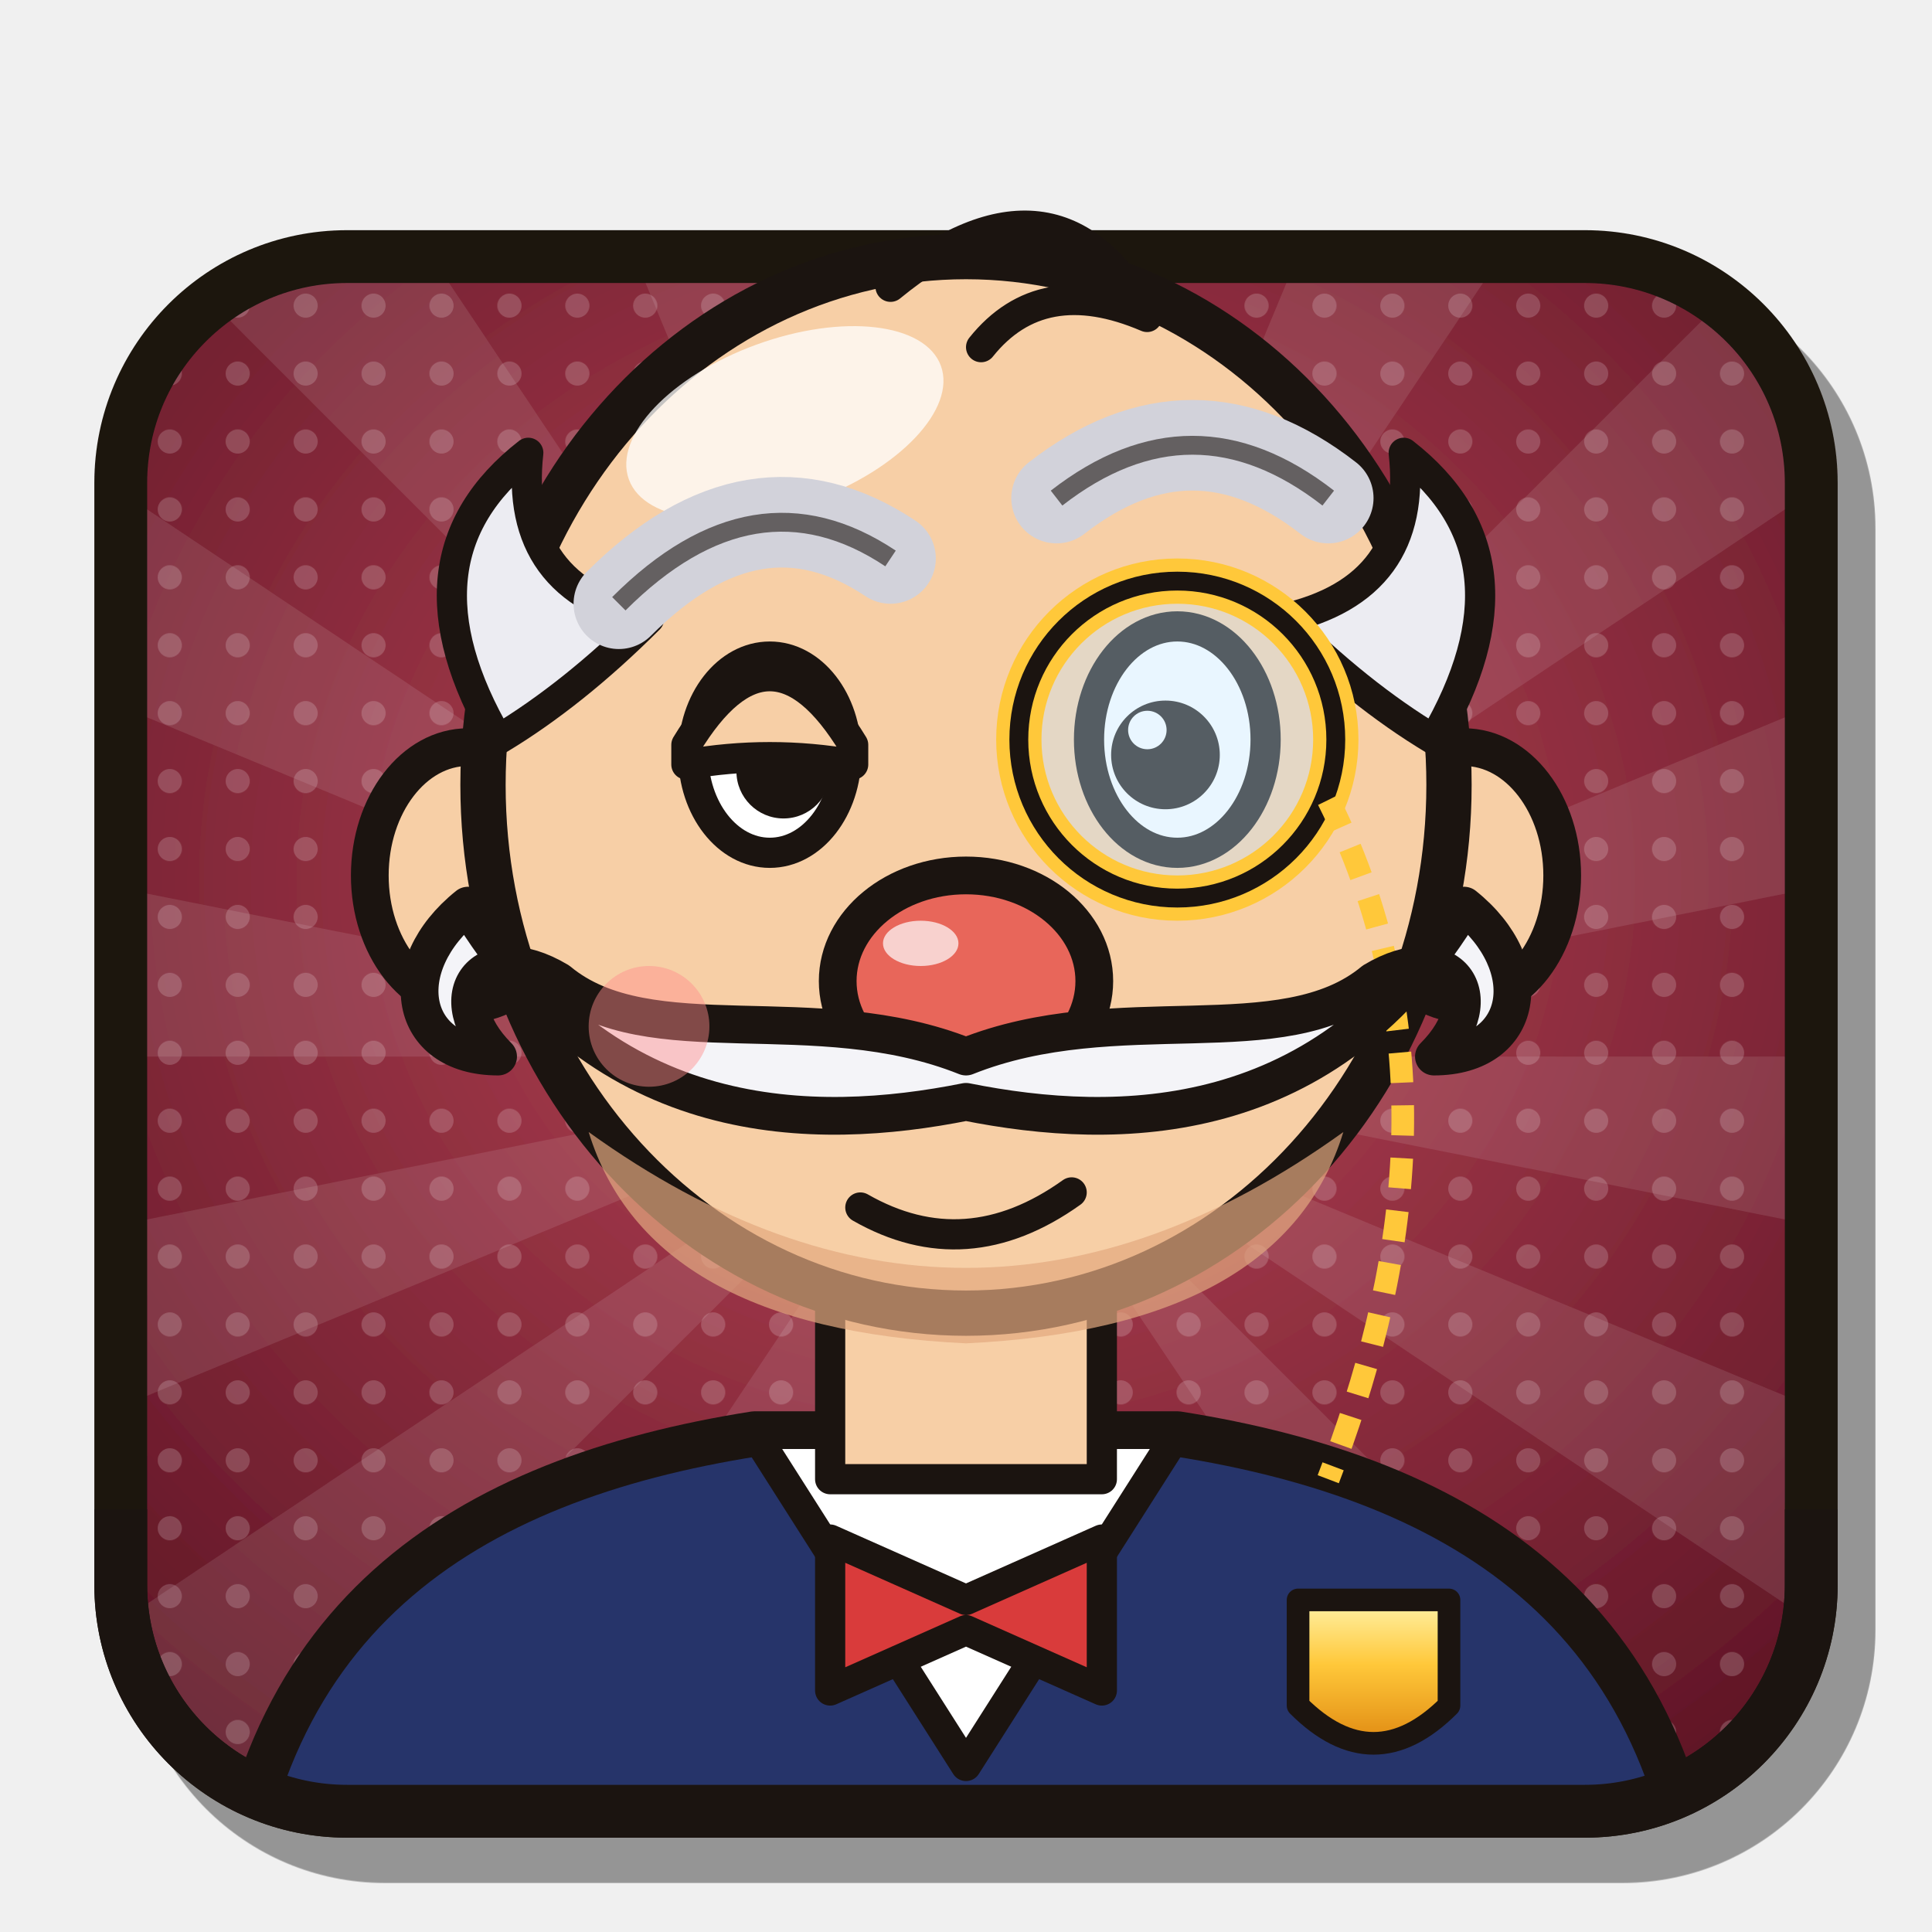
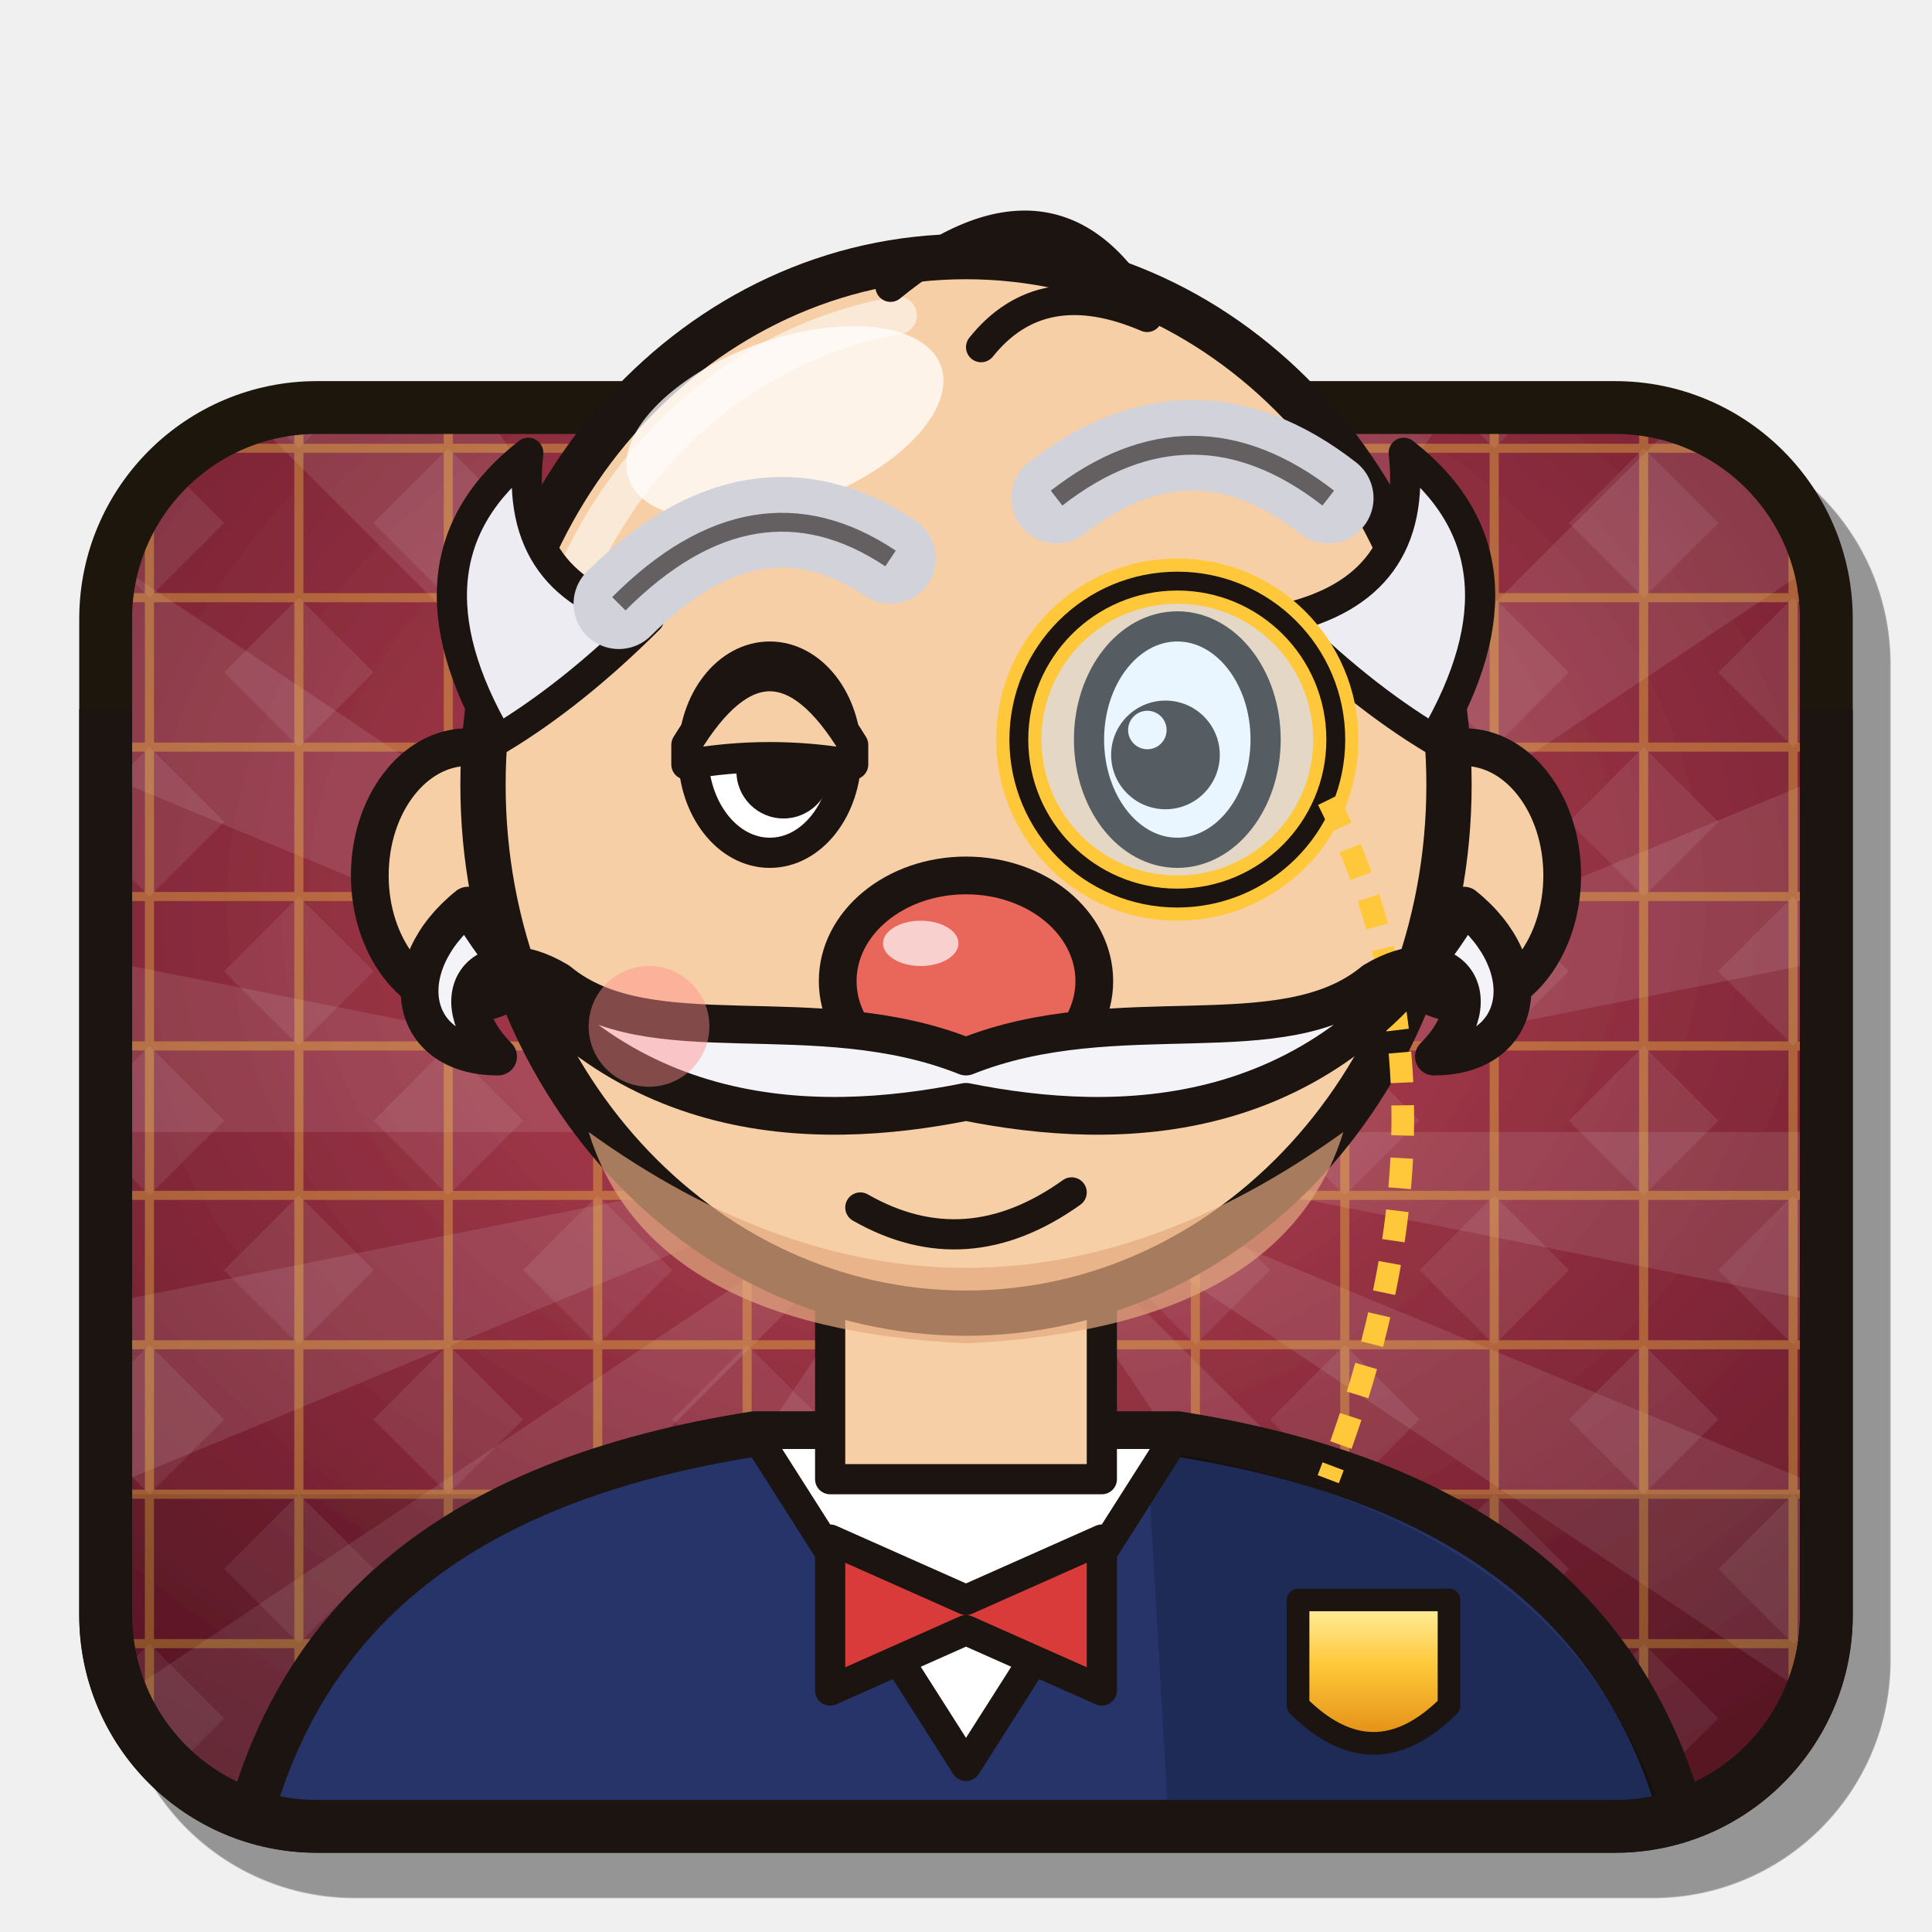
<svg xmlns="http://www.w3.org/2000/svg" width="256" height="256" viewBox="0 0 256 256">
  <style>.lg{font-family:'Luckiest Guy',sans-serif}.li{font-family:'Lilita One',sans-serif}</style>
  <defs>
    <linearGradient id="gold" x1="0" y1="0" x2="0" y2="1">
      <stop offset="0" stop-color="#fff2a8" />
      <stop offset=".45" stop-color="#ffc83a" />
      <stop offset="1" stop-color="#e08a12" />
    </linearGradient>
    <linearGradient id="goldText" x1="0" y1="0" x2="0" y2="1">
      <stop offset="0" stop-color="#fff7c2" />
      <stop offset=".5" stop-color="#ffd23f" />
      <stop offset=".51" stop-color="#ffb21e" />
      <stop offset="1" stop-color="#f47d12" />
    </linearGradient>
    <radialGradient id="ballG" cx=".38" cy=".32" r=".8">
      <stop offset="0" stop-color="#fbffb0" />
      <stop offset=".55" stop-color="#d9ef3b" />
      <stop offset="1" stop-color="#a9c21c" />
    </radialGradient>
    <pattern id="dots" width="9" height="9" patternUnits="userSpaceOnUse">
      <circle cx="4.5" cy="4.5" r="1.6" fill="#000" opacity=".16" />
    </pattern>
    <pattern id="dotsL" width="9" height="9" patternUnits="userSpaceOnUse">
      <circle cx="4.5" cy="4.5" r="1.6" fill="#fff" opacity=".18" />
    </pattern>
    <pattern id="grain" width="6" height="6" patternUnits="userSpaceOnUse">
      <circle cx="1" cy="2" r=".6" fill="#000" opacity=".06" />
      <circle cx="4" cy="5" r=".5" fill="#fff" opacity=".07" />
    </pattern>
    <filter id="comic" x="-20%" y="-20%" width="150%" height="150%">
      <feOffset dx="5" dy="6" in="SourceAlpha" result="o" />
      <feFlood flood-color="#000" flood-opacity=".38" />
      <feComposite in2="o" operator="in" result="s" />
      <feMerge>
        <feMergeNode in="s" />
        <feMergeNode in="SourceGraphic" />
      </feMerge>
    </filter>
  </defs>
-   <radialGradient id="bgp" cx=".5" cy=".4" r=".75">
+   <radialGradient id="bgp" cx=".5" cy=".35" r=".8">
    <stop offset="0" stop-color="#c0485a" />
    <stop offset="1" stop-color="#5c1424" />
  </radialGradient>
+   <pattern id="pat_p" width="28" height="28" patternUnits="userSpaceOnUse" patternTransform="rotate(45)">
+     <rect width="28" height="28" fill="none" />
+     <rect x="0" y="0" width="14" height="14" fill="#fff" opacity=".08" />
+     <path d="M0,0 L28,28 M28,0 L0,28" stroke="#ffd23f" stroke-width="1.2" opacity=".35" />
+   </pattern>
  <clipPath id="ccp">
-     <rect x="16" y="34" width="224" height="206" rx="30" />
+     <rect x="14" y="54" width="228" height="188" rx="28" />
  </clipPath>
  <clipPath id="chp">
-     <rect x="16" y="-80" width="224" height="320" rx="30" />
+     <rect x="6" y="-80" width="244" height="322" rx="28" />
  </clipPath>
  <clipPath id="botp">
-     <rect x="0" y="200" width="256" height="60" />
+     <rect x="0" y="94" width="256" height="200" />
  </clipPath>
  <g filter="url(#comic)">
-     <rect x="16" y="34" width="224" height="206" rx="30" fill="url(#bgp)" />
+     <rect x="14" y="54" width="228" height="188" rx="28" fill="url(#bgp)" />
    <g clip-path="url(#ccp)">
-       <path d="M128,140L348,140L343.77,182.92Z" fill="#fff" opacity="0.1" />
-       <path d="M128,140L331.25,224.19L310.92,262.23Z" fill="#fff" opacity="0.1" />
-       <path d="M128,140L283.56,295.56L250.23,322.92Z" fill="#fff" opacity="0.1" />
-       <path d="M128,140L212.19,343.25L170.92,355.77Z" fill="#fff" opacity="0.1" />
-       <path d="M128,140L128,360L85.08,355.77Z" fill="#fff" opacity="0.1" />
-       <path d="M128,140L43.81,343.25L5.77,322.92Z" fill="#fff" opacity="0.1" />
-       <path d="M128,140L-27.56,295.56L-54.92,262.23Z" fill="#fff" opacity="0.1" />
-       <path d="M128,140L-75.25,224.19L-87.77,182.92Z" fill="#fff" opacity="0.1" />
-       <path d="M128,140L-92,140L-87.77,97.08Z" fill="#fff" opacity="0.1" />
-       <path d="M128,140L-75.25,55.81L-54.92,17.77Z" fill="#fff" opacity="0.1" />
-       <path d="M128,140L-27.56,-15.56L5.77,-42.92Z" fill="#fff" opacity="0.1" />
-       <path d="M128,140L43.81,-63.25L85.08,-75.77Z" fill="#fff" opacity="0.1" />
-       <path d="M128,140L128,-80L170.92,-75.77Z" fill="#fff" opacity="0.1" />
-       <path d="M128,140L212.19,-63.25L250.23,-42.92Z" fill="#fff" opacity="0.1" />
-       <path d="M128,140L283.56,-15.56L310.92,17.77Z" fill="#fff" opacity="0.1" />
-       <path d="M128,140L331.25,55.81L343.77,97.08Z" fill="#fff" opacity="0.1" />
-       <rect x="16" y="34" width="224" height="206" fill="url(#dotsL)" />
+       <path d="M128,150L358,150L353.58,194.87Z" fill="#fff" opacity="0.1" />
+       <path d="M128,150L340.49,238.02L319.24,277.78Z" fill="#fff" opacity="0.1" />
+       <path d="M128,150L290.63,312.63L255.78,341.24Z" fill="#fff" opacity="0.1" />
+       <path d="M128,150L216.02,362.49L172.87,375.58Z" fill="#fff" opacity="0.1" />
+       <path d="M128,150L128,380L83.13,375.58Z" fill="#fff" opacity="0.1" />
+       <path d="M128,150L39.98,362.49L0.22,341.24Z" fill="#fff" opacity="0.1" />
+       <path d="M128,150L-34.63,312.63L-63.24,277.78Z" fill="#fff" opacity="0.1" />
+       <path d="M128,150L-84.49,238.02L-97.58,194.87Z" fill="#fff" opacity="0.1" />
+       <path d="M128,150L-102,150L-97.58,105.13Z" fill="#fff" opacity="0.1" />
+       <path d="M128,150L-84.49,61.98L-63.24,22.22Z" fill="#fff" opacity="0.1" />
+       <path d="M128,150L-34.63,-12.63L0.22,-41.24Z" fill="#fff" opacity="0.1" />
+       <path d="M128,150L39.98,-62.49L83.13,-75.58Z" fill="#fff" opacity="0.1" />
+       <path d="M128,150L128,-80L172.87,-75.58Z" fill="#fff" opacity="0.1" />
+       <path d="M128,150L216.02,-62.49L255.78,-41.24Z" fill="#fff" opacity="0.1" />
+       <path d="M128,150L290.63,-12.63L319.24,22.22Z" fill="#fff" opacity="0.1" />
+       <path d="M128,150L340.49,61.98L353.58,105.13Z" fill="#fff" opacity="0.1" />
+       <rect x="14" y="54" width="228" height="188" fill="url(#pat_p)" />
+       <rect x="14" y="198" width="228" height="44" fill="#000" opacity=".12" />
    </g>
-     <rect x="16" y="34" width="224" height="206" rx="30" fill="none" stroke="#1b1410" stroke-width="7" stroke-linejoin="round" stroke-linecap="round" />
+     <rect x="14" y="54" width="228" height="188" rx="28" fill="none" stroke="#1b1410" stroke-width="7" stroke-linejoin="round" stroke-linecap="round" />
  </g>
  <g clip-path="url(#chp)">
    <path d="M30,262 C32,214 62,196 100,190 L156,190 C194,196 224,214 226,262Z" fill="#26346a" stroke="#1b1410" stroke-width="6" stroke-linejoin="round" stroke-linecap="round" />
+     <path d="M152,192 C192,198 222,218 224,262 L156,262Z" fill="#000" opacity=".18" />
    <path d="M100,190 L128,234 L156,190Z" fill="#fff" stroke="#1b1410" stroke-width="4" stroke-linejoin="round" stroke-linecap="round" />
    <path d="M110,204 L128,212 L146,204 L146,224 L128,216 L110,224Z" fill="#d93b3b" stroke="#1b1410" stroke-width="4" stroke-linejoin="round" stroke-linecap="round" />
    <path d="M172,212 h20 v14 q-10,10 -20,0Z" fill="url(#gold)" stroke="#1b1410" stroke-width="3" stroke-linejoin="round" stroke-linecap="round" />
    <rect x="110" y="166" width="36" height="30" fill="#f7cfa6" stroke="#1b1410" stroke-width="4" stroke-linejoin="round" stroke-linecap="round" />
    <ellipse cx="62" cy="116" rx="13" ry="17" fill="#f7cfa6" stroke="#1b1410" stroke-width="5" stroke-linejoin="round" stroke-linecap="round" />
    <ellipse cx="194" cy="116" rx="13" ry="17" fill="#f7cfa6" stroke="#1b1410" stroke-width="5" stroke-linejoin="round" stroke-linecap="round" />
    <ellipse cx="128" cy="104" rx="64" ry="70" fill="#f7cfa6" stroke="#1b1410" stroke-width="6" stroke-linejoin="round" stroke-linecap="round" />
+     <path d="M72.21,88.33 A57.6,63 0 0,1 118.99,41.78" fill="none" stroke="#fff" stroke-width="5" stroke-linecap="round" opacity=".55" />
    <path d="M78,150 Q128,186 178,150 Q170,176 128,178 Q86,176 78,150Z" fill="#e2a87f" opacity=".7" />
    <path d="M66,98 q-14,-24 4,-38 q-2,18 16,22 q-10,10 -20,16Z" fill="#ececf2" stroke="#1b1410" stroke-width="4" stroke-linejoin="round" stroke-linecap="round" />
    <path d="M190,98 q14,-24 -4,-38 q2,18 -16,22 q10,10 20,16Z" fill="#ececf2" stroke="#1b1410" stroke-width="4" stroke-linejoin="round" stroke-linecap="round" />
    <ellipse cx="104" cy="56" rx="22" ry="11" fill="#fff" opacity=".75" transform="rotate(-20 104 56)" />
    <path d="M118,38 q22,-18 34,4 q-14,-6 -22,4" fill="none" stroke="#1b1410" stroke-width="4" stroke-linejoin="round" stroke-linecap="round" />
    <path d="M82,80 q18,-18 36,-6" fill="none" stroke="#d2d2da" stroke-width="12" stroke-linecap="round" />
    <path d="M140,66 q18,-14 36,0" fill="none" stroke="#d2d2da" stroke-width="12" stroke-linecap="round" />
    <path d="M82,80 q18,-18 36,-6 M140,66 q18,-14 36,0" fill="none" stroke="#1b1410" stroke-width="2.5" opacity=".6" />
    <ellipse cx="102" cy="100" rx="10.14" ry="13" fill="#fff" stroke="#1b1410" stroke-width="4" stroke-linejoin="round" stroke-linecap="round" />
    <circle cx="103.82" cy="102.21" r="6.24" fill="#1b1410" />
    <circle cx="101.74" cy="99.35" r="2.21" fill="#fff" />
    <path d="M90.95,98.7 Q102,80.5 113.05,98.7 L113.05,101.3 Q102,99.35 90.95,101.3Z" fill="#f7cfa6" stroke="#1b1410" stroke-width="4" stroke-linejoin="round" stroke-linecap="round" />
    <ellipse cx="156" cy="98" rx="11.7" ry="15" fill="#fff" stroke="#1b1410" stroke-width="4" stroke-linejoin="round" stroke-linecap="round" />
    <circle cx="154.43" cy="100.03" r="7.2" fill="#1b1410" />
    <circle cx="152.03" cy="96.73" r="2.55" fill="#fff" />
    <circle cx="156" cy="98" r="21" fill="#bfe6ff" fill-opacity=".35" stroke="#ffc83a" stroke-width="6" />
    <circle cx="156" cy="98" r="21" fill="none" stroke="#1b1410" stroke-width="2.5" />
    <path d="M176,106 C192,138 186,170 176,196" fill="none" stroke="#ffc83a" stroke-width="3" stroke-dasharray="4 3" />
    <ellipse cx="128" cy="130" rx="17" ry="14" fill="#e8665a" stroke="#1b1410" stroke-width="5" stroke-linejoin="round" stroke-linecap="round" />
    <ellipse cx="122" cy="125" rx="5" ry="3" fill="#fff" opacity=".7" />
    <path d="M128,140 C108,132 86,140 74,130 C64,124 58,132 66,140 C54,140 52,128 62,120 C80,150 108,150 128,146 C148,150 176,150 194,120 C204,128 202,140 190,140 C198,132 192,124 182,130 C170,140 148,132 128,140Z" fill="#f4f4f8" stroke="#1b1410" stroke-width="5" stroke-linejoin="round" stroke-linecap="round" />
    <path d="M114,160 q14,8 28,-2" fill="none" stroke="#1b1410" stroke-width="4" stroke-linejoin="round" stroke-linecap="round" />
    <circle cx="86" cy="136" r="8" fill="#ff8c8c" opacity=".45" />
  </g>
-   <rect x="16" y="34" width="224" height="206" rx="30" fill="none" stroke="#1b1410" stroke-width="7" clip-path="url(#botp)" />
+   <rect x="14" y="54" width="228" height="188" rx="28" fill="none" stroke="#1b1410" stroke-width="7" clip-path="url(#botp)" />
+   <path d="M30,62 Q128,48 226,62" fill="none" stroke="#fff" stroke-width="3" opacity=".35" clip-path="url(#botp)" />
</svg>
